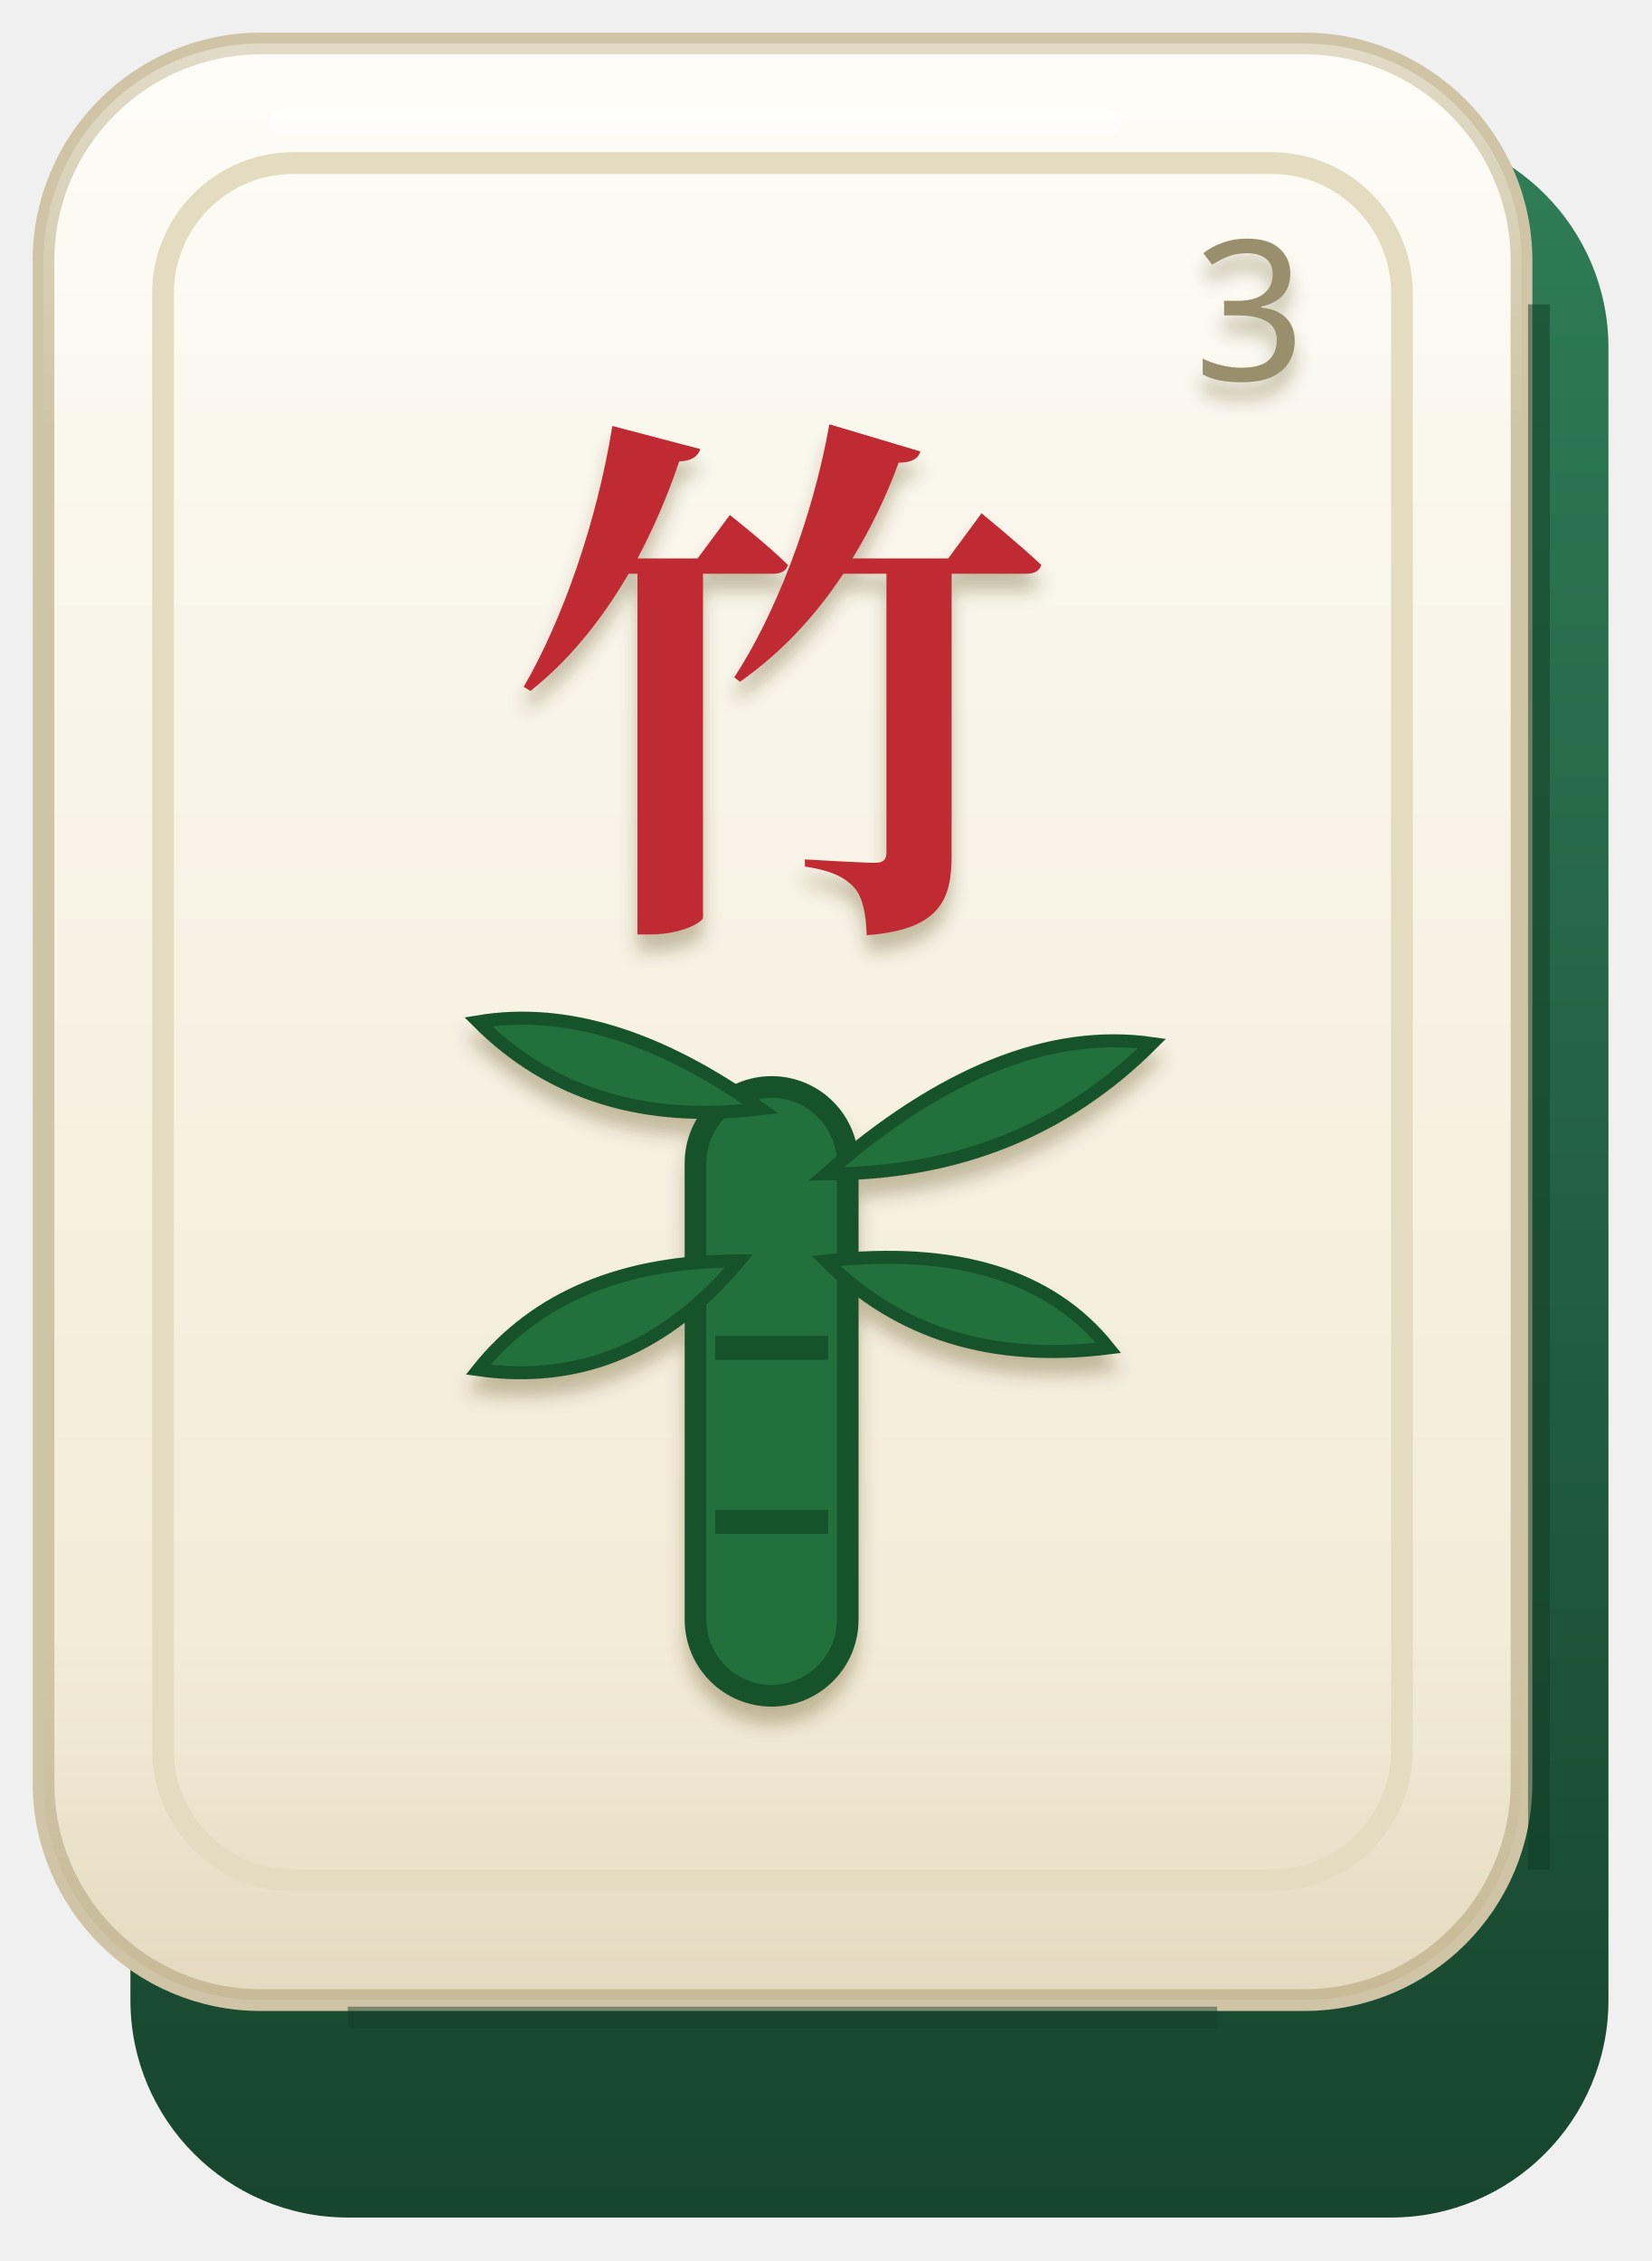
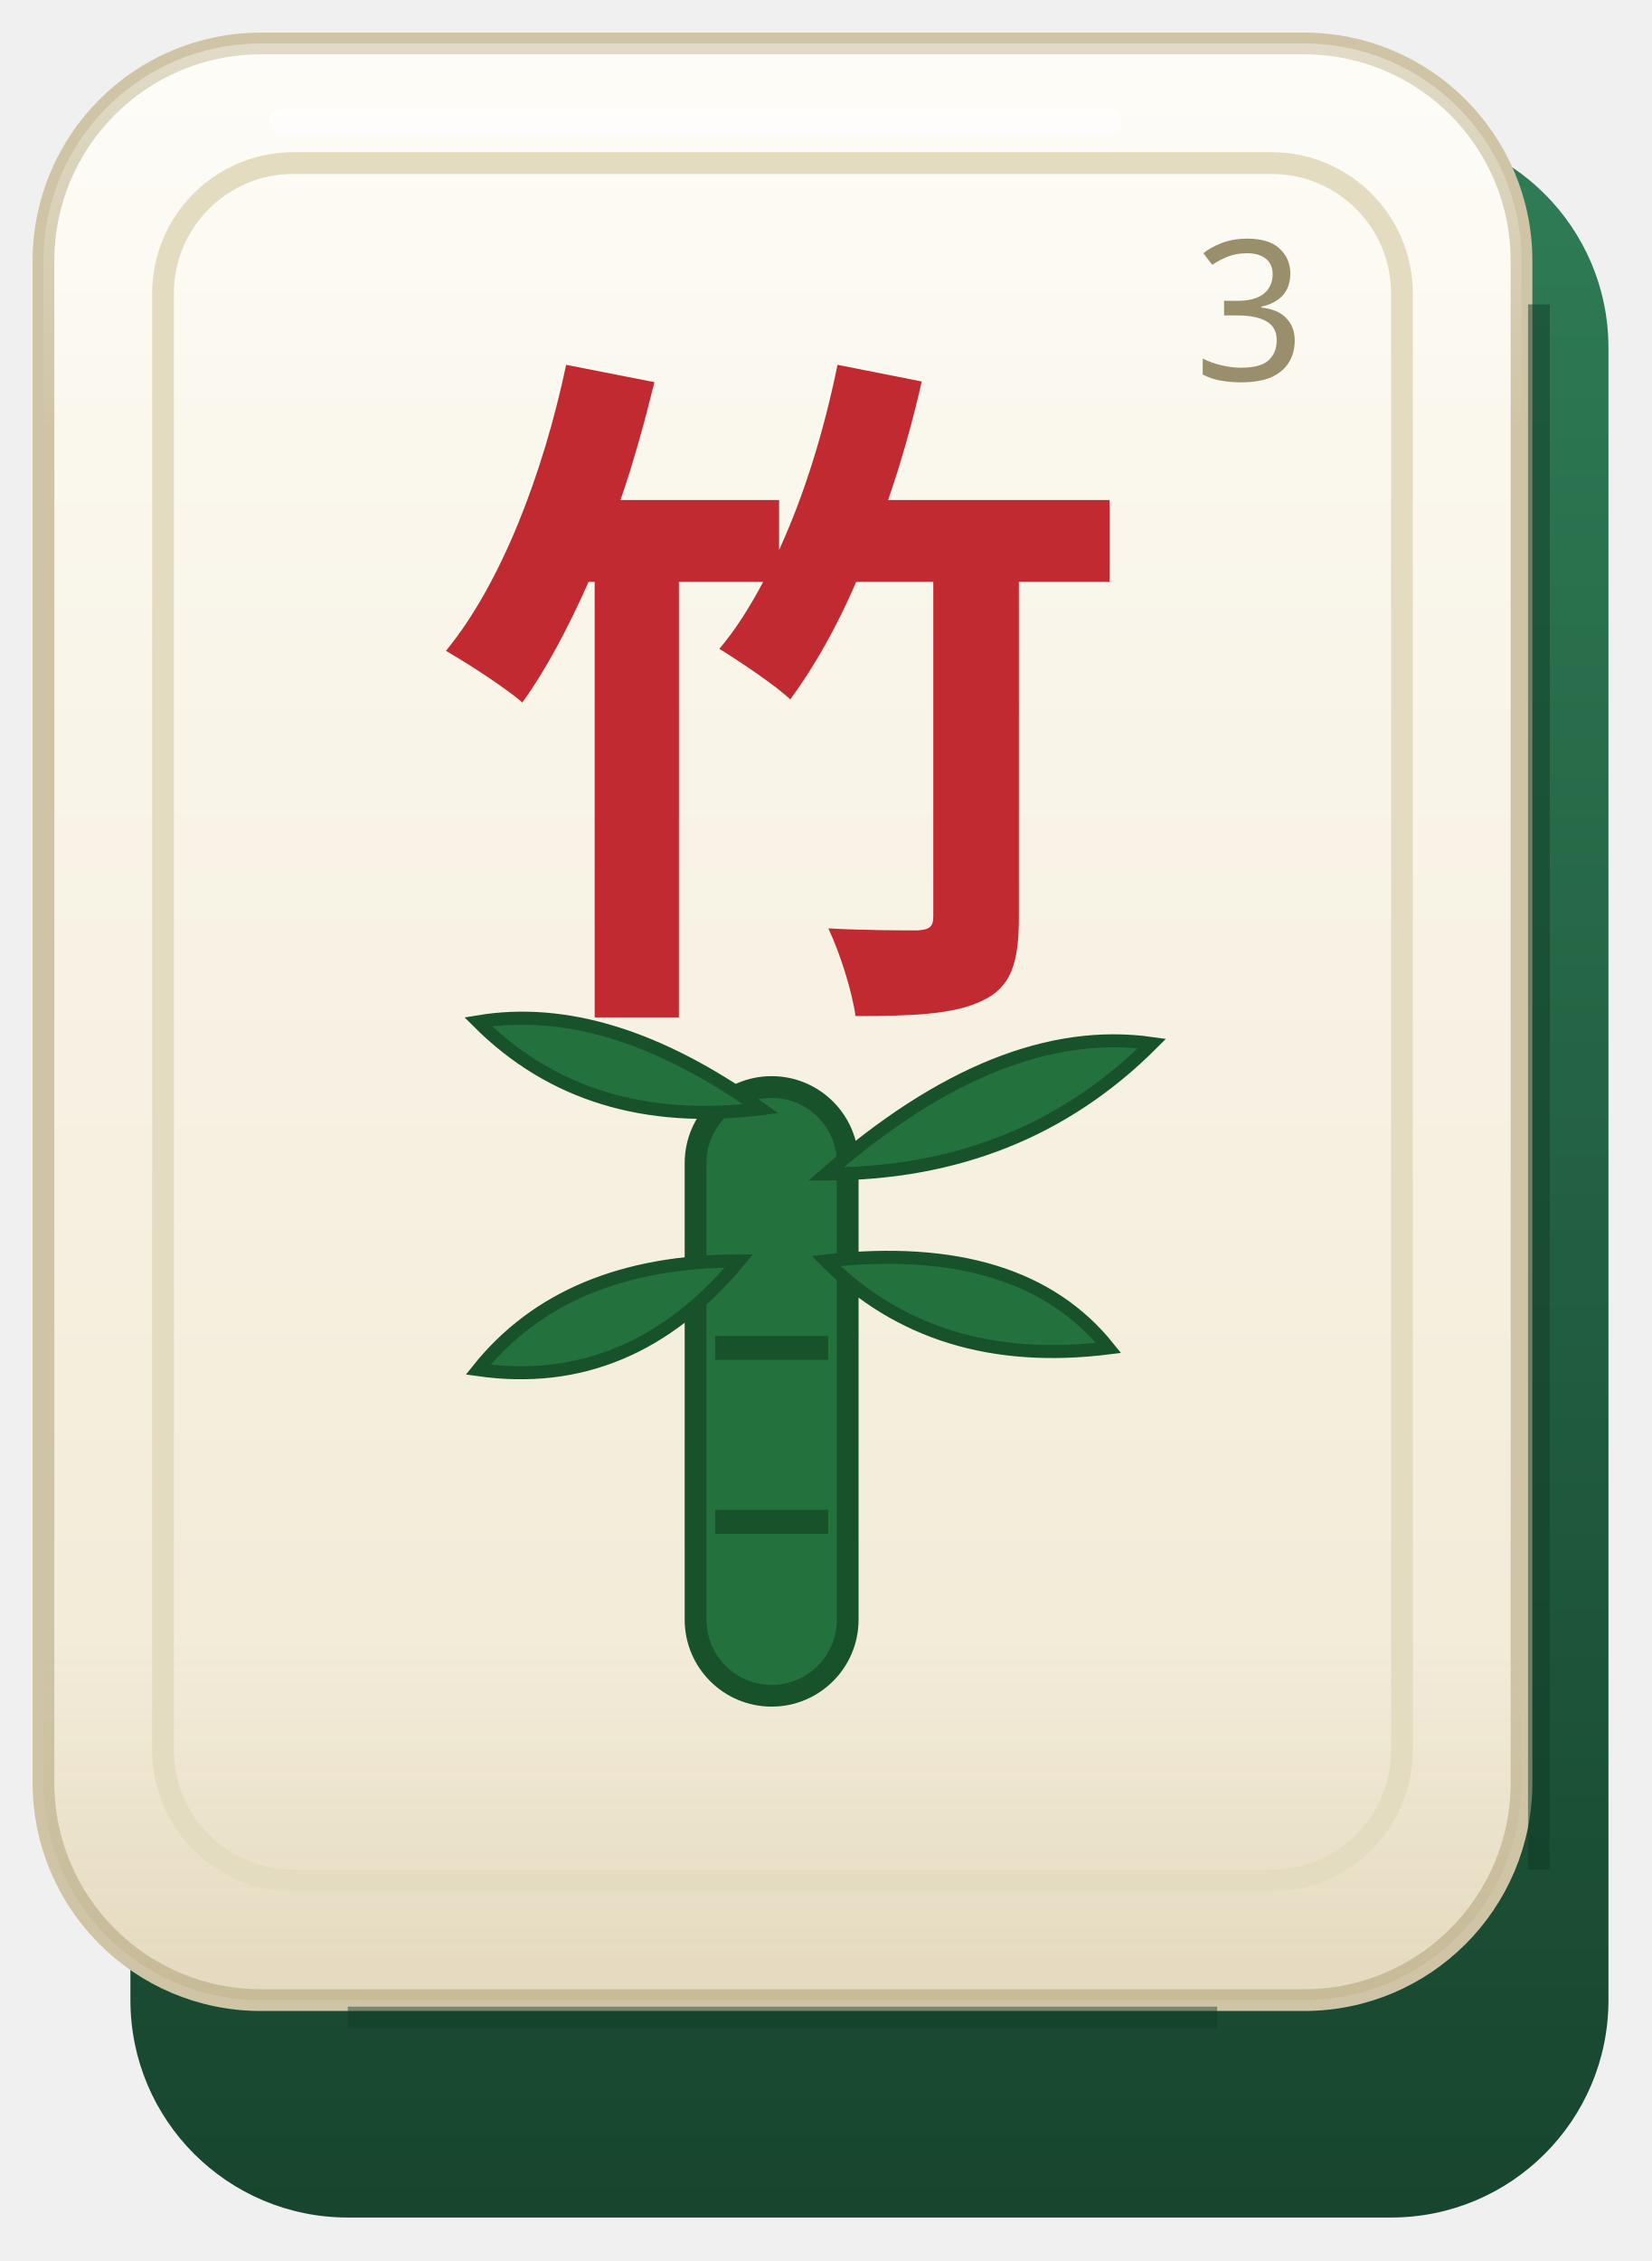
<svg xmlns="http://www.w3.org/2000/svg" viewBox="0 0 76 104">
  <defs>
    <linearGradient id="f" x1="0" y1="0" x2="0" y2="1">
      <stop offset="0" stop-color="#fdfbf4" />
      <stop offset="1" stop-color="#f0e8d2" />
    </linearGradient>
    <linearGradient id="b" x1="0" y1="0" x2="0" y2="1">
      <stop offset="0" stop-color="#2a8a5f" />
      <stop offset="1" stop-color="#1b6444" />
    </linearGradient>
    <linearGradient id="s" x1="0" y1="0" x2="0" y2="1">
      <stop offset="0" stop-color="#2f7d57" />
      <stop offset="1" stop-color="#17452d" />
    </linearGradient>
    <linearGradient id="v" x1="0" y1="0" x2="0" y2="1">
      <stop offset="0" stop-color="#ffffff" stop-opacity=".38" />
      <stop offset=".2" stop-color="#ffffff" stop-opacity="0" />
      <stop offset=".82" stop-color="#8a6c30" stop-opacity="0" />
      <stop offset="1" stop-color="#8a6c30" stop-opacity=".12" />
    </linearGradient>
-     <filter id="e" x="-8%" y="-8%" width="116%" height="116%">
-       <feDropShadow dx="0" dy=".8" stdDeviation=".4" flood-color="#4a3a10" flood-opacity=".3" />
-     </filter>
  </defs>
  <rect x="6" y="6" width="68" height="96" rx="10" fill="url(#s)" />
  <rect x="2" y="2" width="68" height="90" rx="10" fill="url(#f)" stroke="#cfc5a6" />
  <rect x="2" y="2" width="68" height="90" rx="10" fill="url(#v)" />
  <rect x="7.5" y="7.5" width="57" height="79" rx="6" fill="none" stroke="#e4dcc0" />
  <path d="M13 5.6h38" stroke="#fff" stroke-width="1.2" opacity=".55" stroke-linecap="round" />
  <path d="M70.8 14v72" stroke="#0f3a26" stroke-width="1" opacity=".5" />
  <path d="M16 92.8h40" stroke="#0f3a26" stroke-width="1" opacity=".45" />
-   <g filter="url(#e)">
-     <text x="36" y="30" font-size="25" fill="#c02a30" text-anchor="middle" dominant-baseline="central" font-family="'Kaiti SC','STKaiti','KaiTi','楷体','Noto Serif CJK SC','Songti SC',serif" font-weight="600">竹</text>
+   <g>
+     <text x="36" y="30" font-size="32" fill="#c02a30" text-anchor="middle" dominant-baseline="central" font-family="'PingFang SC','Microsoft YaHei','Noto Sans CJK SC','Hiragino Sans GB',sans-serif" font-weight="700">竹</text>
    <rect x="32" y="50" width="7" height="28" rx="3.5" fill="#23713d" stroke="#17522b" />
    <path d="M32.9 62h5.2M32.9 70h5.2" stroke="#17522b" stroke-width="1.1" />
    <path d="M38 54q8 -7 15 -6 -6 6 -15 6zM38 58q9 -1 13 4 -8 1 -13 -4zM35 51q-7 -5 -13 -4 5 5 13 4zM34 58q-8 0 -12 5 7 1 12 -5z" fill="#23713d" stroke="#17522b" stroke-width=".6" />
    <text x="57.5" y="14" font-size="9" fill="#9a8f6d" text-anchor="middle" dominant-baseline="central" font-family="sans-serif">3</text>
  </g>
</svg>
